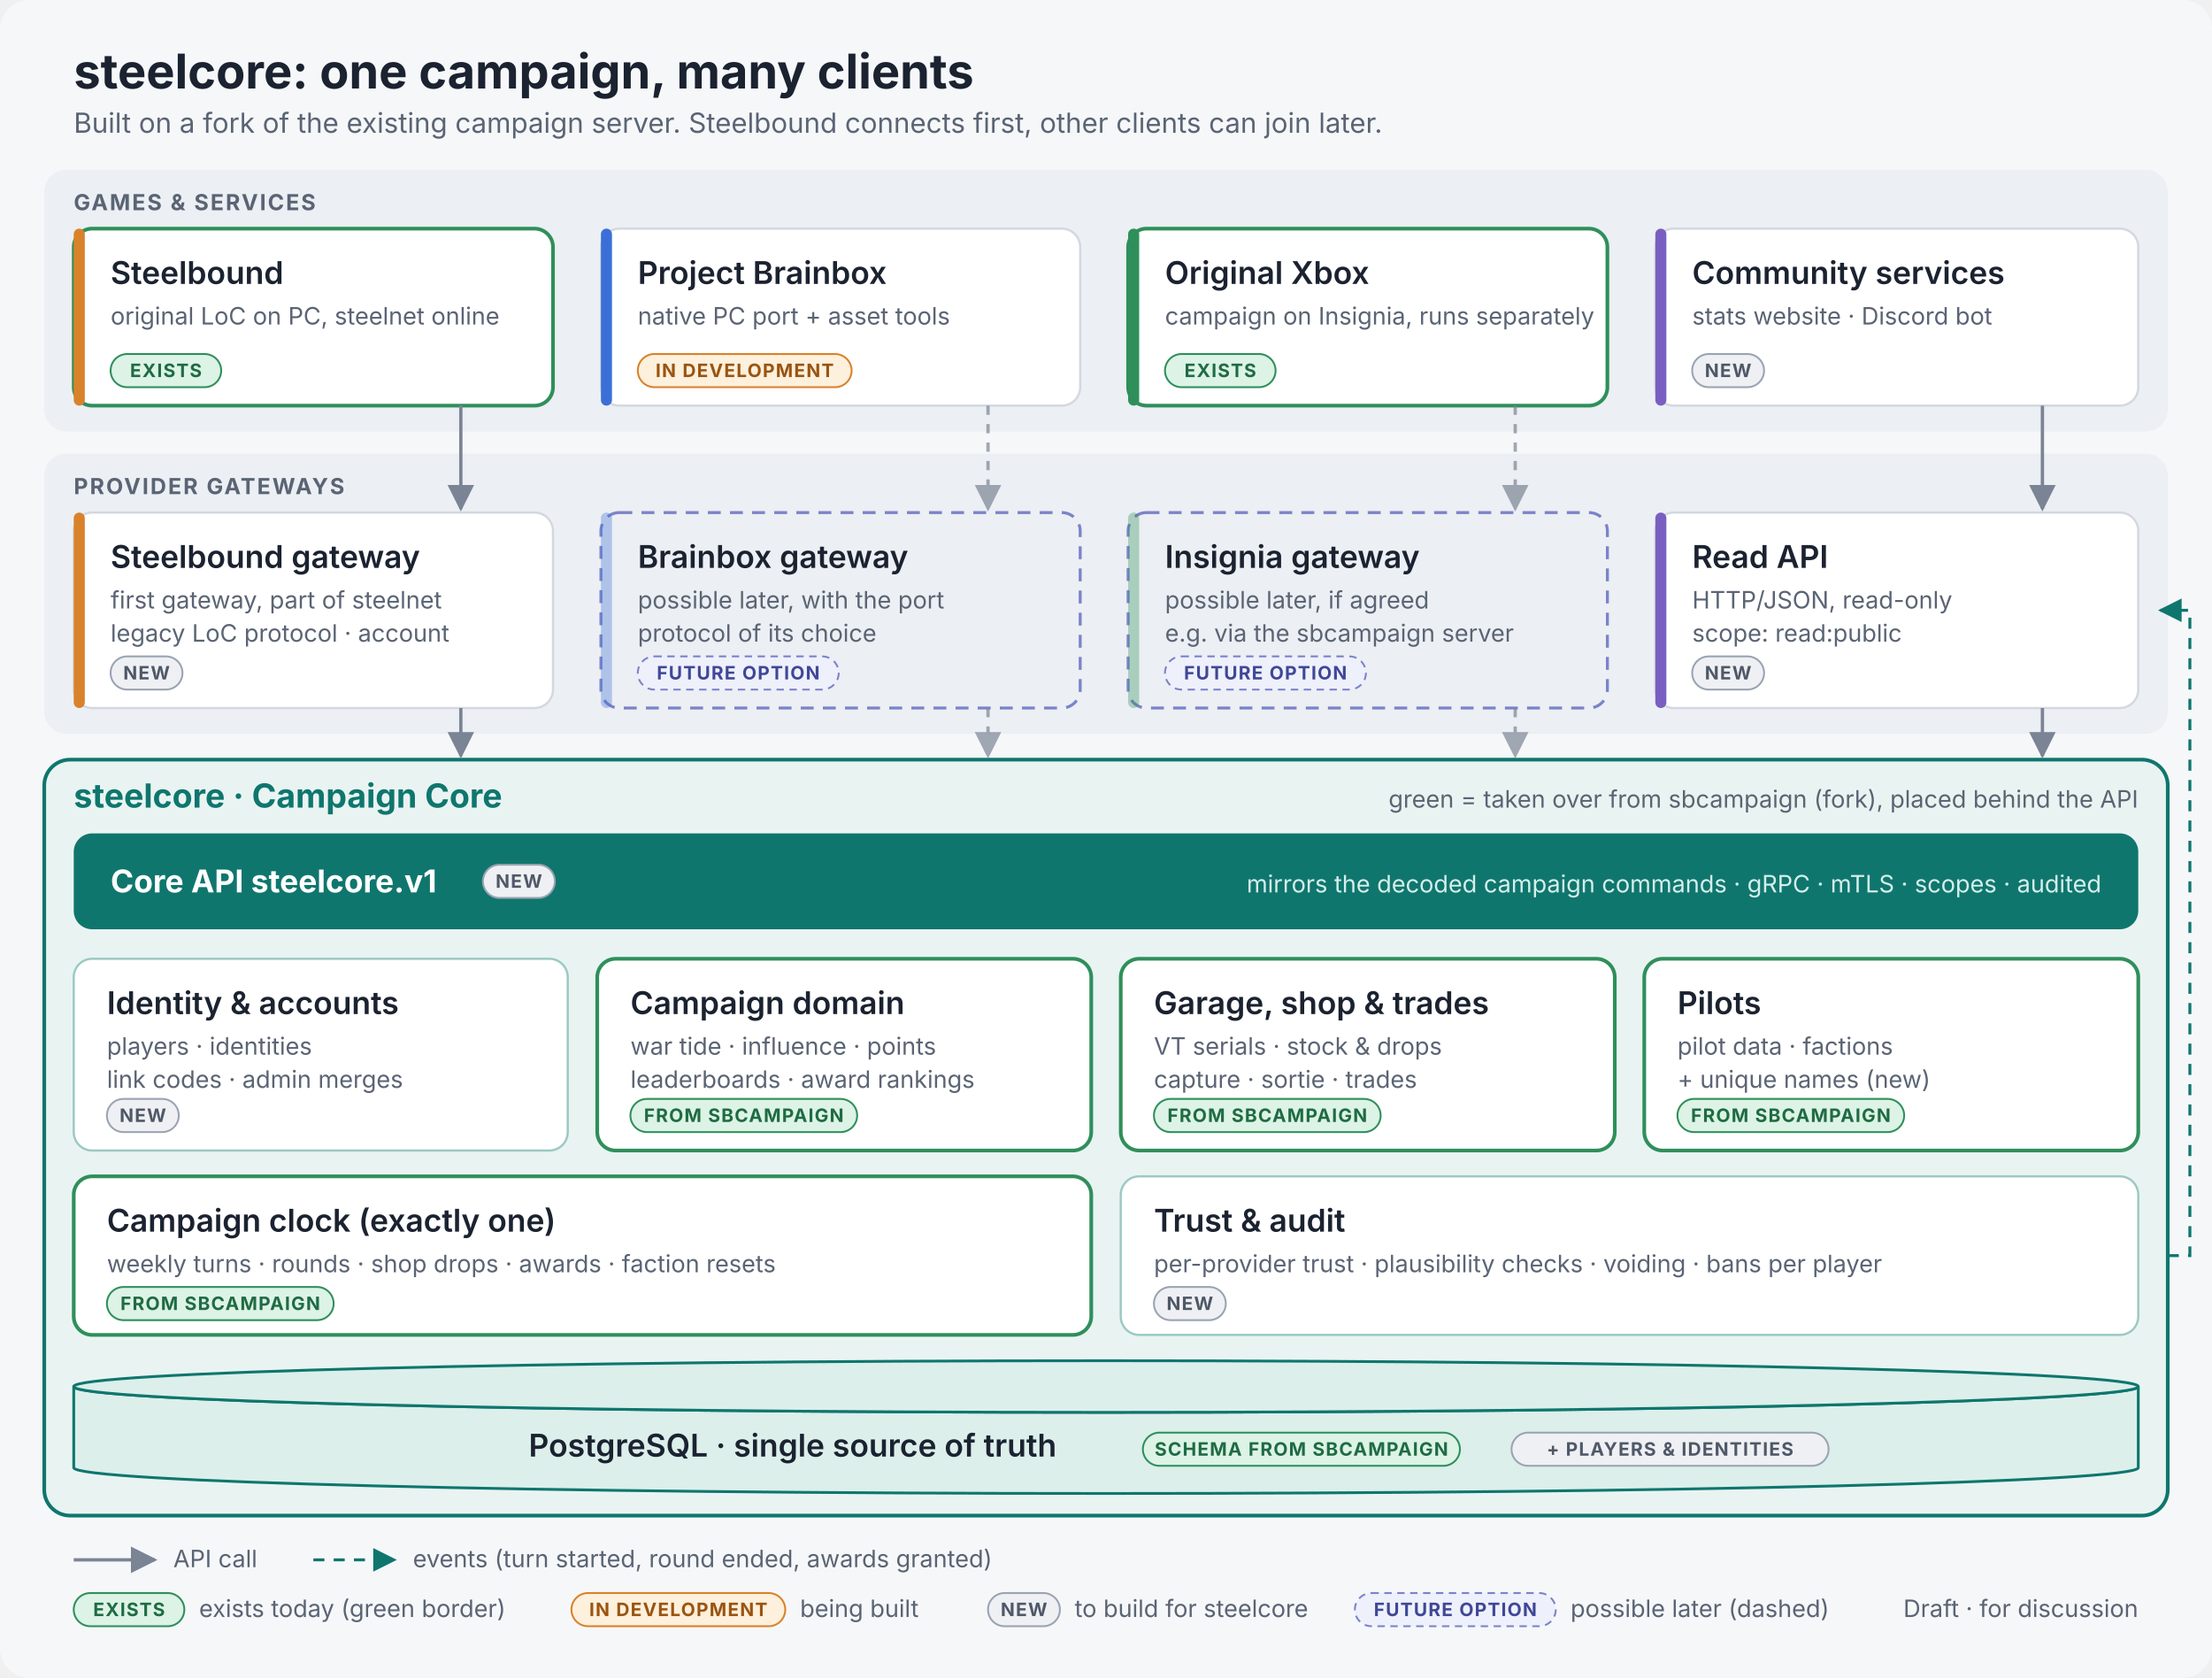
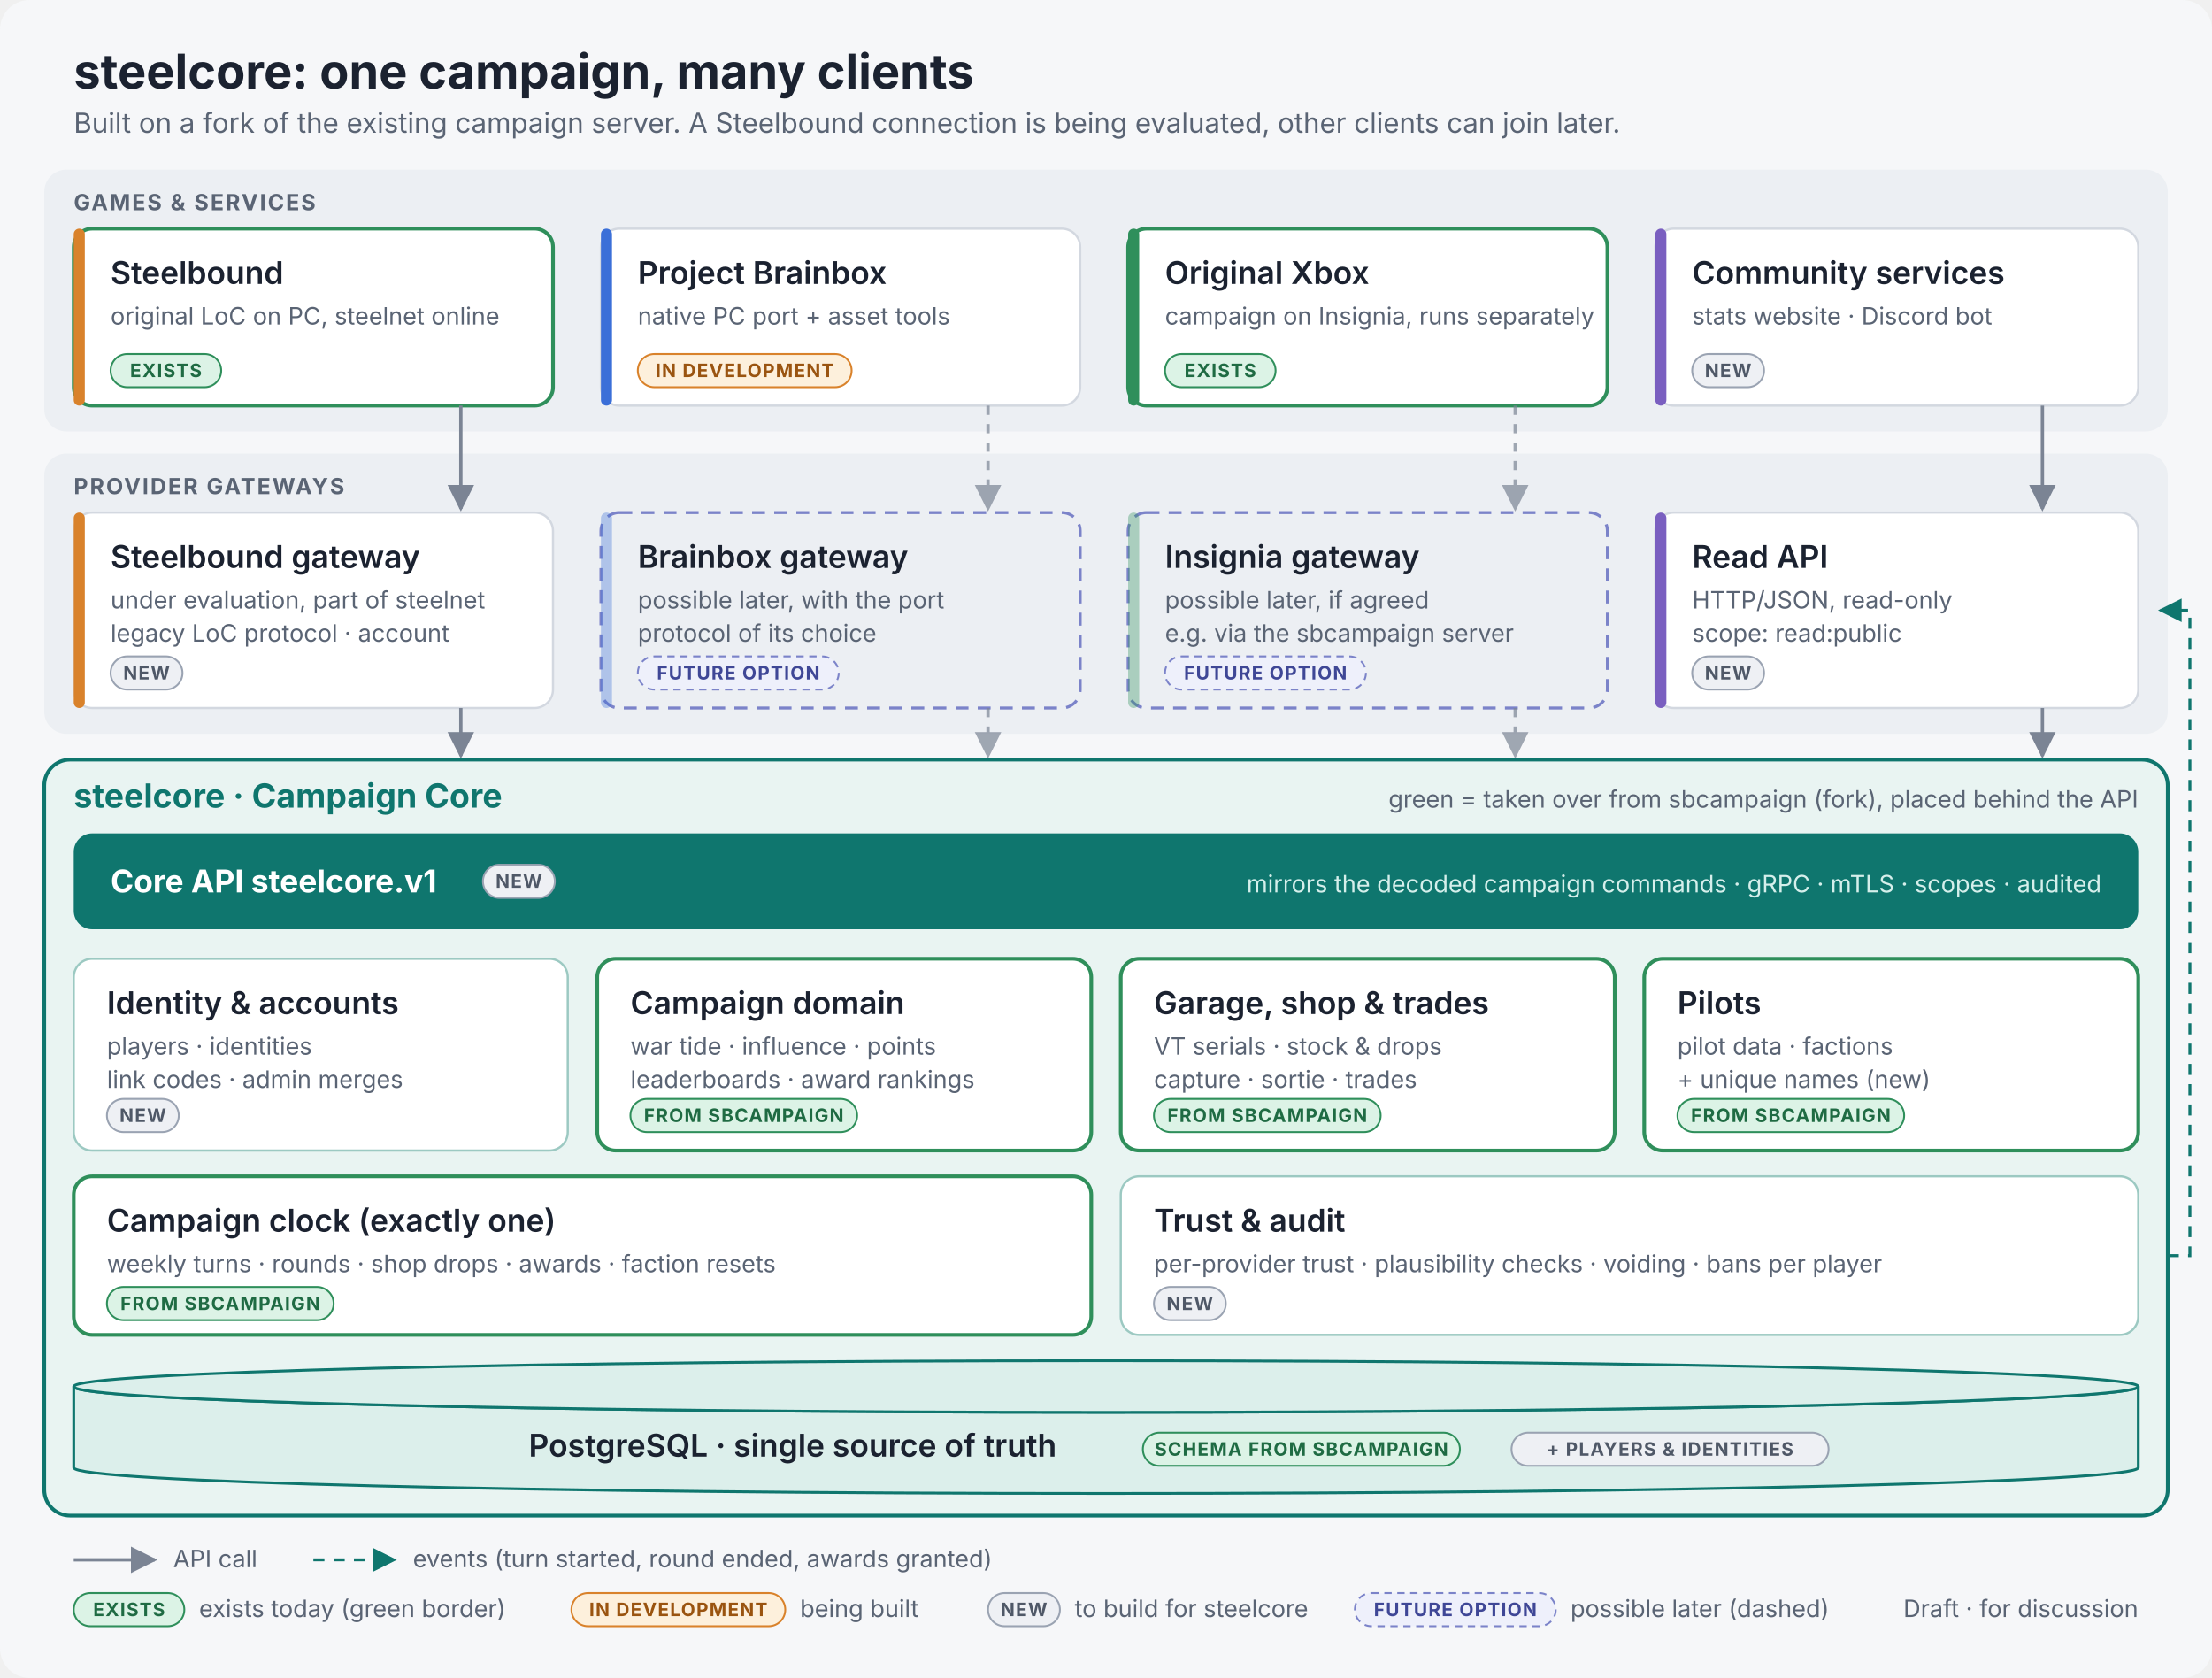
<svg xmlns="http://www.w3.org/2000/svg" viewBox="0 0 1200 910" width="1200" height="910" role="img" aria-labelledby="t d">
  <style>
.bg{fill:#f6f7f9}.card{fill:#fff;stroke:#d3d8e0;stroke-width:1.2}.band{fill:#eceff3}
.core{fill:#e9f4f2;stroke:#0f766e;stroke-width:2}.api{fill:#0f766e}
.mod{fill:#fff;stroke:#9cc9c2;stroke-width:1.2}.db{fill:#dcefeb;stroke:#0f766e;stroke-width:1.5}
.card-ok{stroke:#2f8f5b;stroke-width:2}.mod-ok{stroke:#2f8f5b;stroke-width:2}
.card-fut{fill:none;stroke:#7b83c9;stroke-width:1.6;stroke-dasharray:7 5}.acc-fut{opacity:.35}
.h{font:700 26px system-ui,-apple-system,"Segoe UI",sans-serif;fill:#1b2230}
.sub{font:400 15px system-ui,-apple-system,"Segoe UI",sans-serif;fill:#5a6474}
.lbl{font:700 12px system-ui,-apple-system,"Segoe UI",sans-serif;fill:#5a6474;letter-spacing:.08em}
.t{font:600 17px system-ui,-apple-system,"Segoe UI",sans-serif;fill:#1b2230}
.s{font:400 13px system-ui,-apple-system,"Segoe UI",sans-serif;fill:#5a6474}
.apit{font:700 17px system-ui,-apple-system,"Segoe UI",sans-serif;fill:#fff}
.apis{font:400 13px system-ui,-apple-system,"Segoe UI",sans-serif;fill:#d5efeb}
.coret{font:700 18px system-ui,-apple-system,"Segoe UI",sans-serif;fill:#0f766e}
.arrow{stroke:#7b8494;stroke-width:1.8;fill:none}.arrow-fut{stroke-dasharray:5 5;opacity:.7}
.ev{stroke:#0f766e;stroke-width:1.6;fill:none;stroke-dasharray:6 5}
.ah{fill:#7b8494}.aht{fill:#0f766e}
.ins{fill:#2f8f5b}.stb{fill:#d9822b}.brx{fill:#3b6fd8}.svc{fill:#7a5fc0}
.p-ok{fill:#dcf3e6;stroke:#2f8f5b}.pt-ok{font:700 10px system-ui,-apple-system,"Segoe UI",sans-serif;fill:#1f6b43;letter-spacing:.06em}
.p-dev{fill:#fdf0dc;stroke:#d9822b}.pt-dev{font:700 10px system-ui,-apple-system,"Segoe UI",sans-serif;fill:#9a5410;letter-spacing:.06em}
.p-new{fill:#eef0f4;stroke:#9aa3b2}.pt-new{font:700 10px system-ui,-apple-system,"Segoe UI",sans-serif;fill:#4f5867;letter-spacing:.06em}
.p-fut{fill:#eef0fb;stroke:#7b83c9;stroke-dasharray:4 3}.pt-fut{font:700 10px system-ui,-apple-system,"Segoe UI",sans-serif;fill:#3f4796;letter-spacing:.06em}
@media (prefers-color-scheme: dark){
.bg{fill:#0f1218}.card{fill:#171b23;stroke:#2d3442}.band{fill:#141820}
.core{fill:#0f2420;stroke:#2bb3a3}.api{fill:#167d72}.mod{fill:#152a26;stroke:#2b5e57}.db{fill:#12302b;stroke:#2bb3a3}
.card-ok,.mod-ok{stroke:#3fae73}.card-fut{fill:none;stroke:#8189d6}
.h,.t{fill:#e7eaf0}.sub,.s,.lbl{fill:#9aa3b2}.coret{fill:#4fd1c0}
.arrow{stroke:#7d8798}.ah{fill:#7d8798}.ev{stroke:#4fd1c0}.aht{fill:#4fd1c0}
.p-ok{fill:#12301f;stroke:#2f8f5b}.pt-ok{fill:#7ad9a3}
.p-dev{fill:#33240f;stroke:#d9822b}.pt-dev{fill:#f0b067}
.p-new{fill:#1d222c;stroke:#4a5263}.pt-new{fill:#aab3c2}
.p-fut{fill:#1c1e36;stroke:#8189d6}.pt-fut{fill:#b3b9f2}
}</style>
  <defs>
    <marker id="a" viewBox="0 0 10 10" refX="9" refY="5" markerWidth="8" markerHeight="8" orient="auto-start-reverse">
      <path d="M0,0 L10,5 L0,10 z" class="ah" />
    </marker>
    <marker id="e" viewBox="0 0 10 10" refX="9" refY="5" markerWidth="8" markerHeight="8" orient="auto-start-reverse">
      <path d="M0,0 L10,5 L0,10 z" class="aht" />
    </marker>
  </defs>
  <rect class="bg" x="0" y="0" width="1200" height="910" rx="16" />
  <text class="h" x="40" y="48">steelcore: one campaign, many clients</text>
-   <text class="sub" x="40" y="72">Built on a fork of the existing campaign server. Steelbound connects first, other clients can join later.</text>
+   <text class="sub" x="40" y="72">Built on a fork of the existing campaign server. A Steelbound connection is being evaluated, other clients can join later.</text>
  <rect class="band" x="24" y="92" width="1152" height="142" rx="12" />
  <text class="lbl" x="40" y="114">GAMES &amp; SERVICES</text>
  <rect class="card card-ok" x="40" y="124" width="260" height="96" rx="10" />
  <rect class="stb" x="40" y="124" width="6" height="96" rx="3" />
  <text class="t" x="60" y="154">Steelbound</text>
  <text class="s" x="60" y="176">original LoC on PC, steelnet online</text>
  <rect class="p-ok" x="60" y="192" width="60" height="18" rx="9" />
  <text class="pt-ok" x="90.0" y="204.5" text-anchor="middle">EXISTS</text>
  <rect class="card" x="326" y="124" width="260" height="96" rx="10" />
  <rect class="brx" x="326" y="124" width="6" height="96" rx="3" />
  <text class="t" x="346" y="154">Project Brainbox</text>
  <text class="s" x="346" y="176">native PC port + asset tools</text>
  <rect class="p-dev" x="346" y="192" width="116" height="18" rx="9" />
  <text class="pt-dev" x="404.0" y="204.5" text-anchor="middle">IN DEVELOPMENT</text>
  <rect class="card card-ok" x="612" y="124" width="260" height="96" rx="10" />
  <rect class="ins" x="612" y="124" width="6" height="96" rx="3" />
  <text class="t" x="632" y="154">Original Xbox</text>
  <text class="s" x="632" y="176">campaign on Insignia, runs separately</text>
  <rect class="p-ok" x="632" y="192" width="60" height="18" rx="9" />
  <text class="pt-ok" x="662.0" y="204.5" text-anchor="middle">EXISTS</text>
  <rect class="card" x="898" y="124" width="262" height="96" rx="10" />
  <rect class="svc" x="898" y="124" width="6" height="96" rx="3" />
  <text class="t" x="918" y="154">Community services</text>
  <text class="s" x="918" y="176">stats website · Discord bot</text>
  <rect class="p-new" x="918" y="192" width="39" height="18" rx="9" />
  <text class="pt-new" x="937.5" y="204.5" text-anchor="middle">NEW</text>
  <rect class="band" x="24" y="246" width="1152" height="152" rx="12" />
  <text class="lbl" x="40" y="268">PROVIDER GATEWAYS</text>
  <rect class="card" x="40" y="278" width="260" height="106" rx="10" />
  <rect class="stb" x="40" y="278" width="6" height="106" rx="3" />
  <text class="t" x="60" y="308">Steelbound gateway</text>
-   <text class="s" x="60" y="330">first gateway, part of steelnet</text>
+   <text class="s" x="60" y="330">under evaluation, part of steelnet</text>
  <text class="s" x="60" y="348">legacy LoC protocol · account</text>
  <rect class="p-new" x="60" y="356" width="39" height="18" rx="9" />
  <text class="pt-new" x="79.5" y="368.5" text-anchor="middle">NEW</text>
  <rect class="card card-fut" x="326" y="278" width="260" height="106" rx="10" />
  <rect class="brx acc-fut" x="326" y="278" width="6" height="106" rx="3" />
  <text class="t" x="346" y="308">Brainbox gateway</text>
  <text class="s" x="346" y="330">possible later, with the port</text>
  <text class="s" x="346" y="348">protocol of its choice</text>
  <rect class="p-fut" x="346" y="356" width="109" height="18" rx="9" />
  <text class="pt-fut" x="400.5" y="368.5" text-anchor="middle">FUTURE OPTION</text>
  <rect class="card card-fut" x="612" y="278" width="260" height="106" rx="10" />
  <rect class="ins acc-fut" x="612" y="278" width="6" height="106" rx="3" />
  <text class="t" x="632" y="308">Insignia gateway</text>
  <text class="s" x="632" y="330">possible later, if agreed</text>
  <text class="s" x="632" y="348">e.g. via the sbcampaign server</text>
  <rect class="p-fut" x="632" y="356" width="109" height="18" rx="9" />
  <text class="pt-fut" x="686.5" y="368.5" text-anchor="middle">FUTURE OPTION</text>
  <rect class="card" x="898" y="278" width="262" height="106" rx="10" />
  <rect class="svc" x="898" y="278" width="6" height="106" rx="3" />
  <text class="t" x="918" y="308">Read API</text>
  <text class="s" x="918" y="330">HTTP/JSON, read-only</text>
  <text class="s" x="918" y="348">scope: read:public</text>
  <rect class="p-new" x="918" y="356" width="39" height="18" rx="9" />
  <text class="pt-new" x="937.5" y="368.5" text-anchor="middle">NEW</text>
  <rect class="core" x="24" y="412" width="1152" height="410" rx="14" />
  <text class="coret" x="40" y="438">steelcore · Campaign Core</text>
  <text class="s" x="1160" y="438" text-anchor="end">green = taken over from sbcampaign (fork), placed behind the API</text>
  <rect class="api" x="40" y="452" width="1120" height="52" rx="10" />
  <text class="apit" x="60" y="484">Core API  steelcore.v1</text>
  <rect class="p-new" x="262" y="469" width="39" height="18" rx="9" />
  <text class="pt-new" x="281.5" y="481.5" text-anchor="middle">NEW</text>
  <text class="apis" x="1140" y="484" text-anchor="end">mirrors the decoded campaign commands · gRPC · mTLS · scopes · audited</text>
  <rect class="mod" x="40" y="520" width="268" height="104" rx="10" />
  <text class="t" x="58" y="550">Identity &amp; accounts</text>
  <text class="s" x="58" y="572">players · identities</text>
  <text class="s" x="58" y="590">link codes · admin merges</text>
  <rect class="p-new" x="58" y="596" width="39" height="18" rx="9" />
  <text class="pt-new" x="77.5" y="608.5" text-anchor="middle">NEW</text>
  <rect class="mod mod-ok" x="324" y="520" width="268" height="104" rx="10" />
  <text class="t" x="342" y="550">Campaign domain</text>
  <text class="s" x="342" y="572">war tide · influence · points</text>
  <text class="s" x="342" y="590">leaderboards · award rankings</text>
  <rect class="p-ok" x="342" y="596" width="123" height="18" rx="9" />
  <text class="pt-ok" x="403.5" y="608.5" text-anchor="middle">FROM SBCAMPAIGN</text>
  <rect class="mod mod-ok" x="608" y="520" width="268" height="104" rx="10" />
  <text class="t" x="626" y="550">Garage, shop &amp; trades</text>
  <text class="s" x="626" y="572">VT serials · stock &amp; drops</text>
  <text class="s" x="626" y="590">capture · sortie · trades</text>
  <rect class="p-ok" x="626" y="596" width="123" height="18" rx="9" />
  <text class="pt-ok" x="687.5" y="608.5" text-anchor="middle">FROM SBCAMPAIGN</text>
  <rect class="mod mod-ok" x="892" y="520" width="268" height="104" rx="10" />
  <text class="t" x="910" y="550">Pilots</text>
  <text class="s" x="910" y="572">pilot data · factions</text>
  <text class="s" x="910" y="590">+ unique names (new)</text>
  <rect class="p-ok" x="910" y="596" width="123" height="18" rx="9" />
  <text class="pt-ok" x="971.5" y="608.5" text-anchor="middle">FROM SBCAMPAIGN</text>
  <rect class="mod mod-ok" x="40" y="638" width="552" height="86" rx="10" />
  <text class="t" x="58" y="668">Campaign clock (exactly one)</text>
  <text class="s" x="58" y="690">weekly turns · rounds · shop drops · awards · faction resets</text>
  <rect class="p-ok" x="58" y="698" width="123" height="18" rx="9" />
  <text class="pt-ok" x="119.5" y="710.5" text-anchor="middle">FROM SBCAMPAIGN</text>
  <rect class="mod" x="608" y="638" width="552" height="86" rx="10" />
  <text class="t" x="626" y="668">Trust &amp; audit</text>
  <text class="s" x="626" y="690">per-provider trust · plausibility checks · voiding · bans per player</text>
  <rect class="p-new" x="626" y="698" width="39" height="18" rx="9" />
  <text class="pt-new" x="645.5" y="710.5" text-anchor="middle">NEW</text>
  <path class="db" d="M40 752 a560 14 0 0 0 1120 0 v44 a560 14 0 0 1 -1120 0 z" />
  <ellipse class="db" cx="600" cy="752" rx="560" ry="14" />
  <text class="t" x="430" y="790" text-anchor="middle">PostgreSQL · single source of truth</text>
  <rect class="p-ok" x="620" y="777" width="172" height="18" rx="9" />
  <text class="pt-ok" x="706.0" y="789.5" text-anchor="middle">SCHEMA FROM SBCAMPAIGN</text>
  <rect class="p-new" x="820" y="777" width="172" height="18" rx="9" />
  <text class="pt-new" x="906.0" y="789.5" text-anchor="middle">+ PLAYERS &amp; IDENTITIES</text>
  <path class="arrow" d="M250 220 V276" marker-end="url(#a)" />
  <path class="arrow" d="M250 384 V410" marker-end="url(#a)" />
  <path class="arrow arrow-fut" d="M536 220 V276" marker-end="url(#a)" />
  <path class="arrow arrow-fut" d="M536 384 V410" marker-end="url(#a)" />
  <path class="arrow arrow-fut" d="M822 220 V276" marker-end="url(#a)" />
  <path class="arrow arrow-fut" d="M822 384 V410" marker-end="url(#a)" />
  <path class="arrow" d="M1108 220 V276" marker-end="url(#a)" />
  <path class="arrow" d="M1108 384 V410" marker-end="url(#a)" />
  <path class="ev" d="M1176 681 H1188 V331 H1172" marker-end="url(#e)" />
  <path class="arrow" d="M40 846 H84" marker-end="url(#a)" />
  <text class="s" x="94" y="850">API call</text>
  <path class="ev" d="M170 846 H214" marker-end="url(#e)" />
  <text class="s" x="224" y="850">events (turn started, round ended, awards granted)</text>
  <rect class="p-ok" x="40" y="864" width="60" height="18" rx="9" />
  <text class="pt-ok" x="70.0" y="876.5" text-anchor="middle">EXISTS</text>
  <text class="s" x="108" y="877">exists today (green border)</text>
  <rect class="p-dev" x="310" y="864" width="116" height="18" rx="9" />
  <text class="pt-dev" x="368.0" y="876.5" text-anchor="middle">IN DEVELOPMENT</text>
  <text class="s" x="434" y="877">being built</text>
  <rect class="p-new" x="536" y="864" width="39" height="18" rx="9" />
  <text class="pt-new" x="555.5" y="876.5" text-anchor="middle">NEW</text>
  <text class="s" x="583" y="877">to build for steelcore</text>
  <rect class="p-fut" x="735" y="864" width="109" height="18" rx="9" />
  <text class="pt-fut" x="789.5" y="876.5" text-anchor="middle">FUTURE OPTION</text>
  <text class="s" x="852" y="877">possible later (dashed)</text>
  <text class="s" x="1160" y="877" text-anchor="end">Draft · for discussion</text>
</svg>
